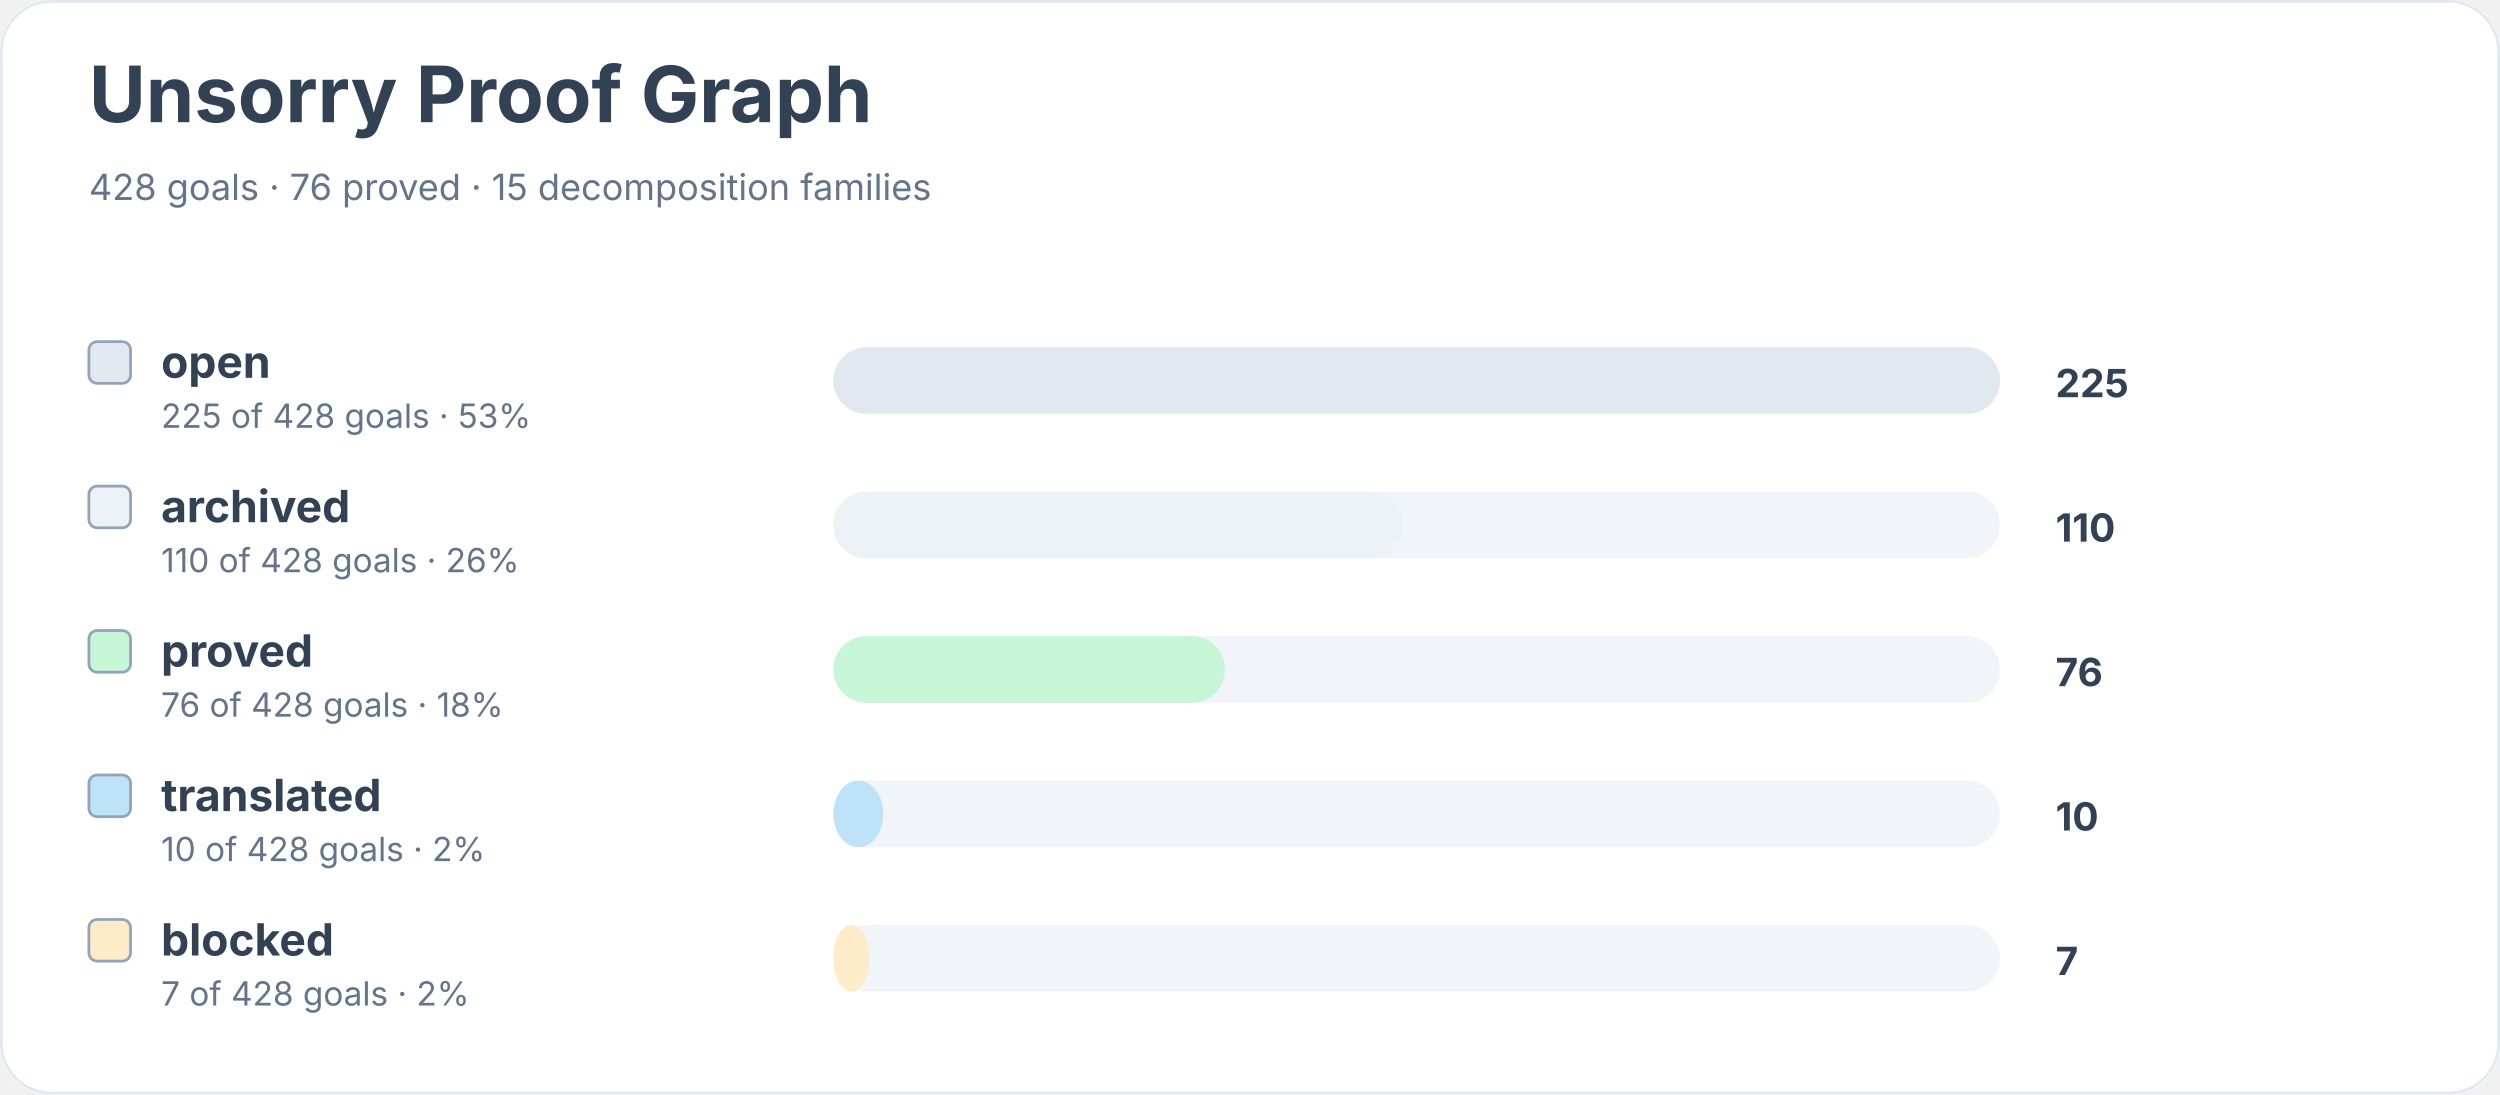
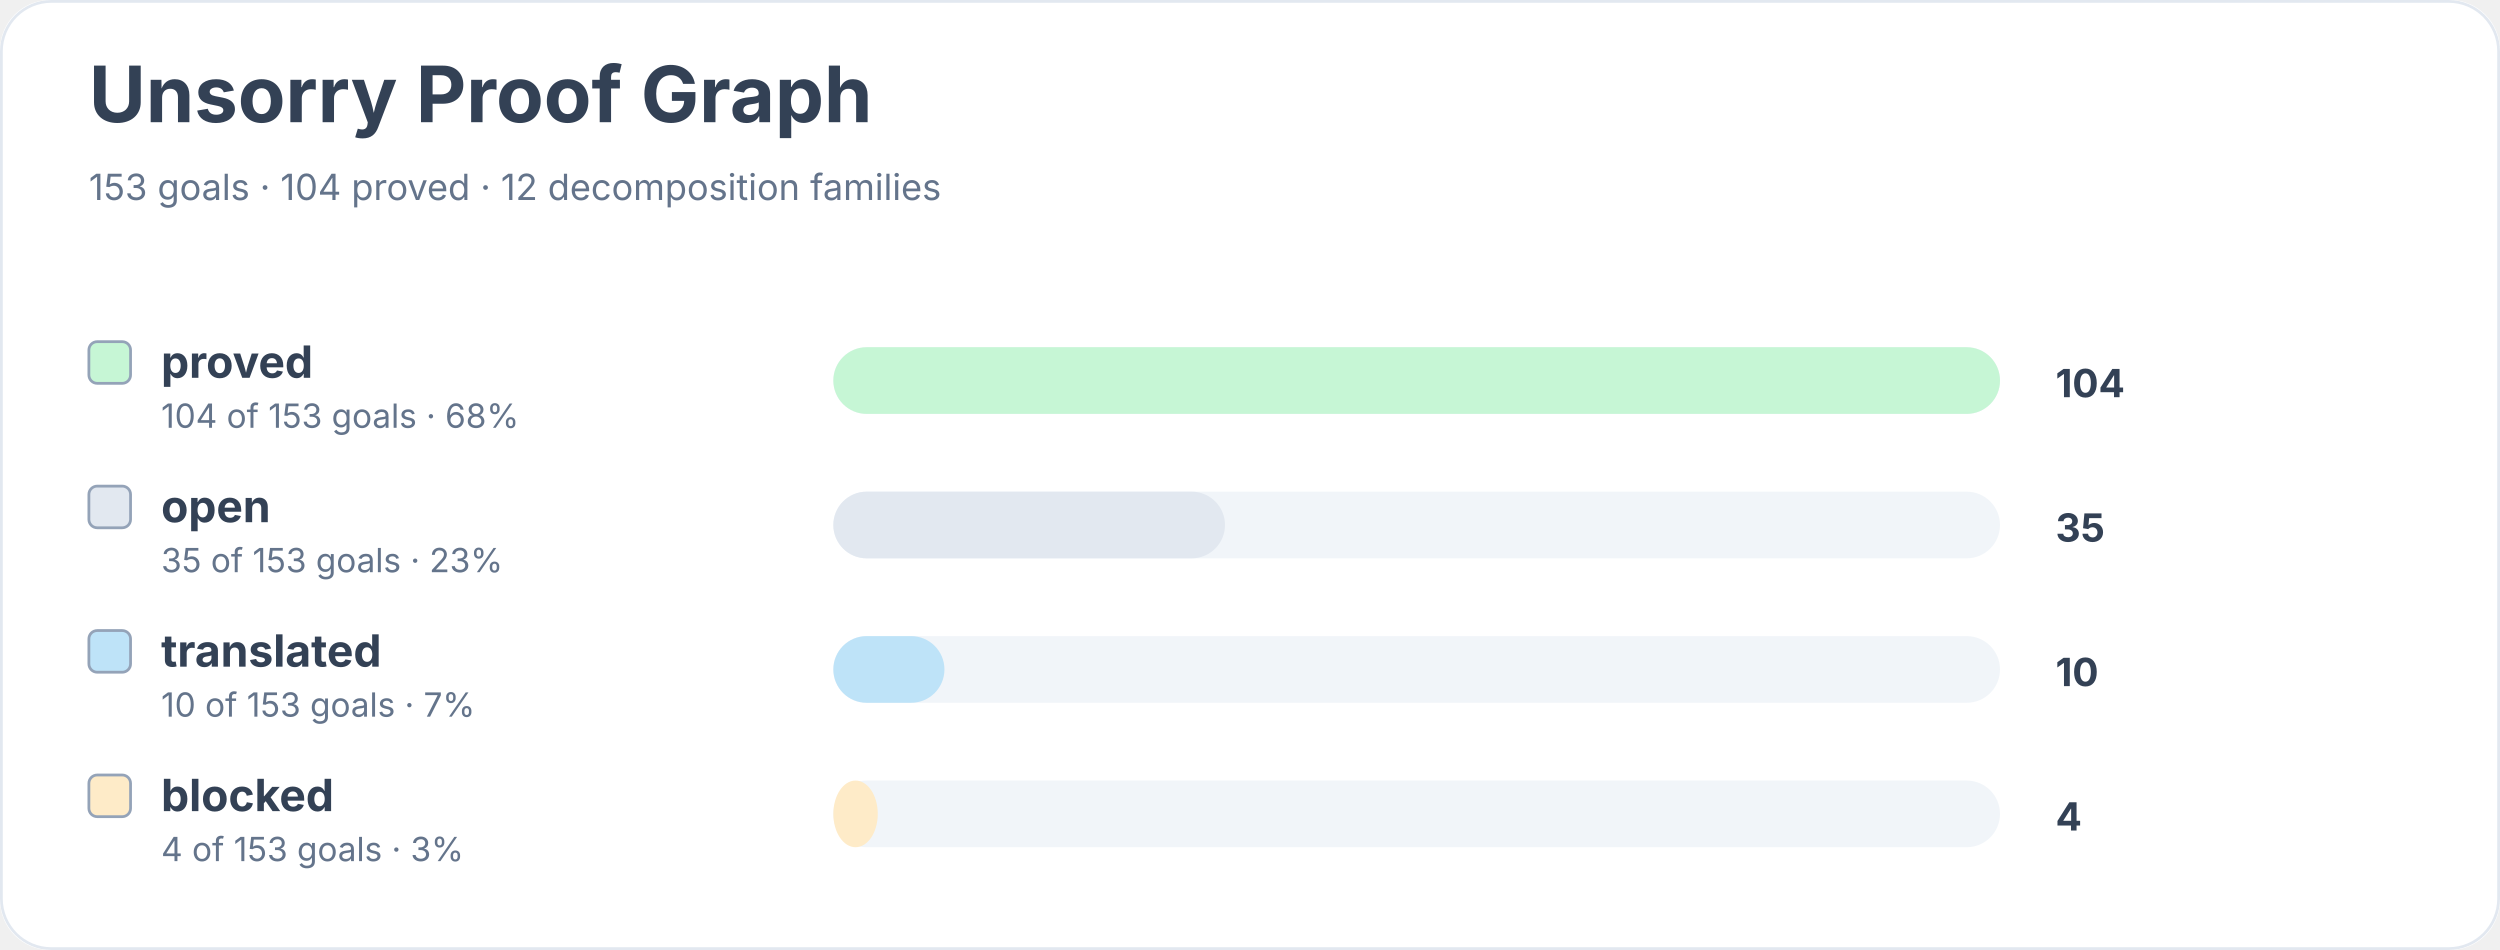
- <svg xmlns="http://www.w3.org/2000/svg" width="900" height="394" viewBox="0 0 900 394" role="img" aria-labelledby="title desc">
+ <svg xmlns="http://www.w3.org/2000/svg" width="900" height="342" viewBox="0 0 900 342" role="img" aria-labelledby="title desc">
  <rect width="900" height="100%" rx="18" fill="#ffffff" />
-   <rect x="0.5" y="0.5" width="899" height="393" rx="18" fill="none" stroke="#e2e8f0" />
+   <rect x="0.5" y="0.5" width="899" height="341" rx="18" fill="none" stroke="#e2e8f0" />
  <text x="32" y="44" font-family="Inter, system-ui, sans-serif" font-size="28" font-weight="700" fill="#334155">Unsorry Proof Graph</text>
-   <text x="32" y="72" font-family="Inter, system-ui, sans-serif" font-size="13" fill="#64748b">428 goals · 76 proved · 15 decomposition families</text>
-   <rect x="32" y="123" width="15" height="15" rx="3" fill="#e2e8f0" stroke="#94a3b8" />
-   <text x="58" y="136" font-family="Inter, system-ui, sans-serif" font-size="16" font-weight="650" fill="#334155">open</text>
-   <text x="58" y="154" font-family="Inter, system-ui, sans-serif" font-size="12" fill="#64748b">225 of 428 goals · 53%</text>
+   <text x="32" y="72" font-family="Inter, system-ui, sans-serif" font-size="13" fill="#64748b">153 goals · 104 proved · 12 decomposition families</text>
+   <rect x="32" y="123" width="15" height="15" rx="3" fill="#c6f6d5" stroke="#94a3b8" />
+   <text x="58" y="136" font-family="Inter, system-ui, sans-serif" font-size="16" font-weight="650" fill="#334155">proved</text>
+   <text x="58" y="154" font-family="Inter, system-ui, sans-serif" font-size="12" fill="#64748b">104 of 153 goals · 68%</text>
  <rect x="300" y="125" width="420" height="24" rx="12" fill="#f1f5f9" />
-   <rect x="300" y="125" width="420" height="24" rx="12" fill="#e2e8f0" />
-   <text x="740" y="143" font-family="Inter, system-ui, sans-serif" font-size="14" font-weight="700" fill="#334155">225</text>
-   <rect x="32" y="175" width="15" height="15" rx="3" fill="#edf2f7" stroke="#94a3b8" />
-   <text x="58" y="188" font-family="Inter, system-ui, sans-serif" font-size="16" font-weight="650" fill="#334155">archived</text>
-   <text x="58" y="206" font-family="Inter, system-ui, sans-serif" font-size="12" fill="#64748b">110 of 428 goals · 26%</text>
+   <rect x="300" y="125" width="420" height="24" rx="12" fill="#c6f6d5" />
+   <text x="740" y="143" font-family="Inter, system-ui, sans-serif" font-size="14" font-weight="700" fill="#334155">104</text>
+   <rect x="32" y="175" width="15" height="15" rx="3" fill="#e2e8f0" stroke="#94a3b8" />
+   <text x="58" y="188" font-family="Inter, system-ui, sans-serif" font-size="16" font-weight="650" fill="#334155">open</text>
+   <text x="58" y="206" font-family="Inter, system-ui, sans-serif" font-size="12" fill="#64748b">35 of 153 goals · 23%</text>
  <rect x="300" y="177" width="420" height="24" rx="12" fill="#f1f5f9" />
-   <rect x="300" y="177" width="205" height="24" rx="12" fill="#edf2f7" />
-   <text x="740" y="195" font-family="Inter, system-ui, sans-serif" font-size="14" font-weight="700" fill="#334155">110</text>
-   <rect x="32" y="227" width="15" height="15" rx="3" fill="#c6f6d5" stroke="#94a3b8" />
-   <text x="58" y="240" font-family="Inter, system-ui, sans-serif" font-size="16" font-weight="650" fill="#334155">proved</text>
-   <text x="58" y="258" font-family="Inter, system-ui, sans-serif" font-size="12" fill="#64748b">76 of 428 goals · 18%</text>
+   <rect x="300" y="177" width="141" height="24" rx="12" fill="#e2e8f0" />
+   <text x="740" y="195" font-family="Inter, system-ui, sans-serif" font-size="14" font-weight="700" fill="#334155">35</text>
+   <rect x="32" y="227" width="15" height="15" rx="3" fill="#bee3f8" stroke="#94a3b8" />
+   <text x="58" y="240" font-family="Inter, system-ui, sans-serif" font-size="16" font-weight="650" fill="#334155">translated</text>
+   <text x="58" y="258" font-family="Inter, system-ui, sans-serif" font-size="12" fill="#64748b">10 of 153 goals · 7%</text>
  <rect x="300" y="229" width="420" height="24" rx="12" fill="#f1f5f9" />
-   <rect x="300" y="229" width="141" height="24" rx="12" fill="#c6f6d5" />
-   <text x="740" y="247" font-family="Inter, system-ui, sans-serif" font-size="14" font-weight="700" fill="#334155">76</text>
-   <rect x="32" y="279" width="15" height="15" rx="3" fill="#bee3f8" stroke="#94a3b8" />
-   <text x="58" y="292" font-family="Inter, system-ui, sans-serif" font-size="16" font-weight="650" fill="#334155">translated</text>
-   <text x="58" y="310" font-family="Inter, system-ui, sans-serif" font-size="12" fill="#64748b">10 of 428 goals · 2%</text>
+   <rect x="300" y="229" width="40" height="24" rx="12" fill="#bee3f8" />
+   <text x="740" y="247" font-family="Inter, system-ui, sans-serif" font-size="14" font-weight="700" fill="#334155">10</text>
+   <rect x="32" y="279" width="15" height="15" rx="3" fill="#feebc8" stroke="#94a3b8" />
+   <text x="58" y="292" font-family="Inter, system-ui, sans-serif" font-size="16" font-weight="650" fill="#334155">blocked</text>
+   <text x="58" y="310" font-family="Inter, system-ui, sans-serif" font-size="12" fill="#64748b">4 of 153 goals · 3%</text>
  <rect x="300" y="281" width="420" height="24" rx="12" fill="#f1f5f9" />
-   <rect x="300" y="281" width="18" height="24" rx="12" fill="#bee3f8" />
-   <text x="740" y="299" font-family="Inter, system-ui, sans-serif" font-size="14" font-weight="700" fill="#334155">10</text>
-   <rect x="32" y="331" width="15" height="15" rx="3" fill="#feebc8" stroke="#94a3b8" />
-   <text x="58" y="344" font-family="Inter, system-ui, sans-serif" font-size="16" font-weight="650" fill="#334155">blocked</text>
-   <text x="58" y="362" font-family="Inter, system-ui, sans-serif" font-size="12" fill="#64748b">7 of 428 goals · 2%</text>
-   <rect x="300" y="333" width="420" height="24" rx="12" fill="#f1f5f9" />
-   <rect x="300" y="333" width="13" height="24" rx="12" fill="#feebc8" />
-   <text x="740" y="351" font-family="Inter, system-ui, sans-serif" font-size="14" font-weight="700" fill="#334155">7</text>
+   <rect x="300" y="281" width="16" height="24" rx="12" fill="#feebc8" />
+   <text x="740" y="299" font-family="Inter, system-ui, sans-serif" font-size="14" font-weight="700" fill="#334155">4</text>
</svg>
